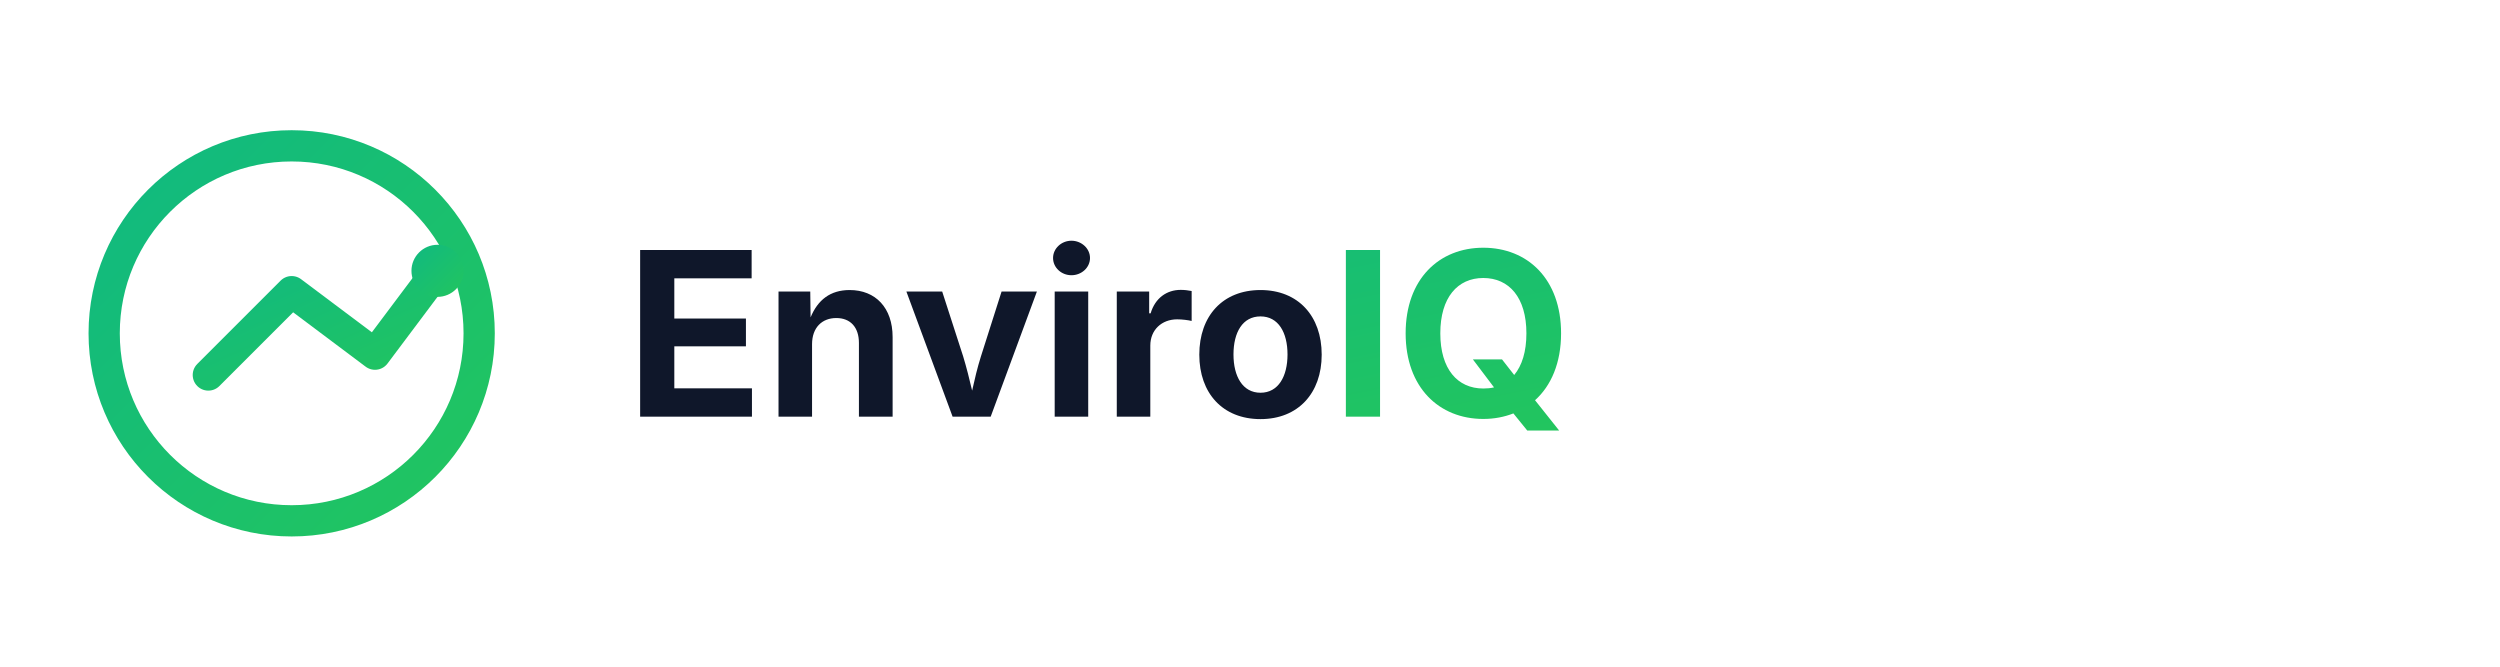
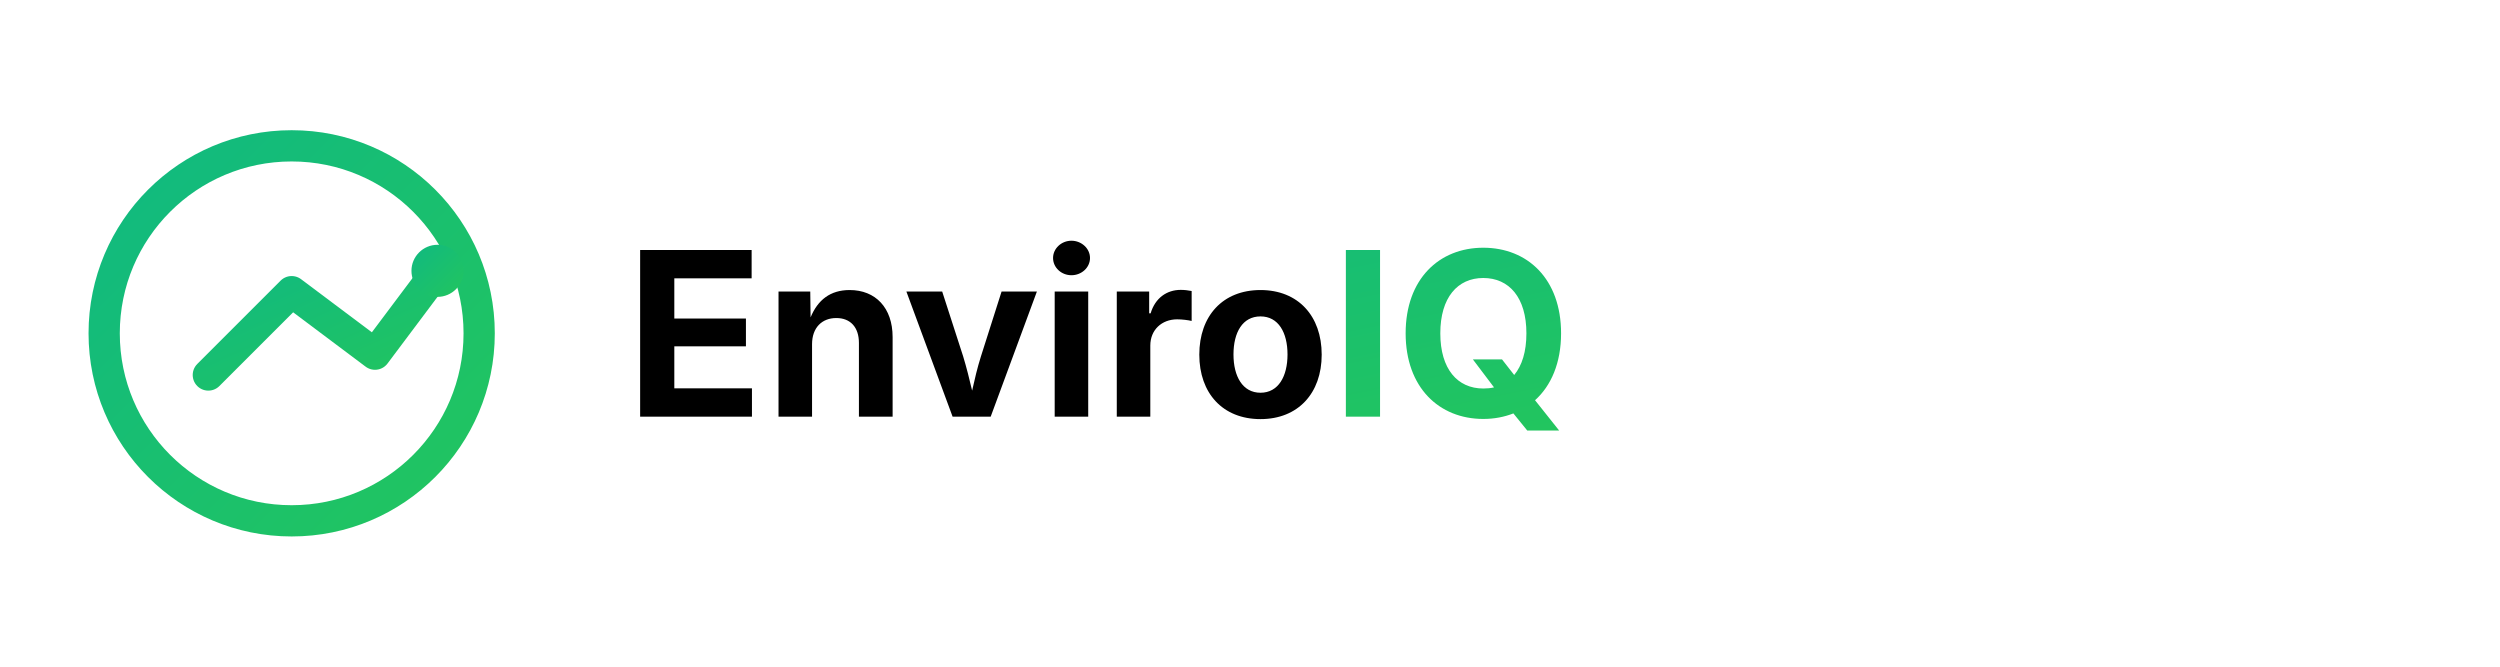
<svg xmlns="http://www.w3.org/2000/svg" viewBox="0 0 240 64" width="240" height="64">
  <defs>
    <linearGradient id="eiqGrad" x1="0" y1="0" x2="1" y2="1">
      <stop offset="0%" stop-color="#10b981" />
      <stop offset="100%" stop-color="#22c55e" />
    </linearGradient>
  </defs>
  <g transform="translate(8 12)">
    <circle cx="20" cy="20" r="18" fill="none" stroke="url(#eiqGrad)" stroke-width="3" />
    <path d="M12 24 L20 16 L28 22 L34 14" fill="none" stroke="url(#eiqGrad)" stroke-width="3" stroke-linecap="round" stroke-linejoin="round" />
    <circle cx="34" cy="14" r="2.5" fill="url(#eiqGrad)" />
  </g>
-   <text x="60" y="40" font-family="Inter, system-ui, -apple-system, sans-serif" font-size="22" font-weight="700" fill="#0f172a">
+   <text x="60" y="40" font-family="Inter, system-ui, -apple-system, sans-serif" font-size="22" font-weight="700" fill="currentColor">
    Enviro<tspan fill="url(#eiqGrad)">IQ</tspan>
  </text>
</svg>
